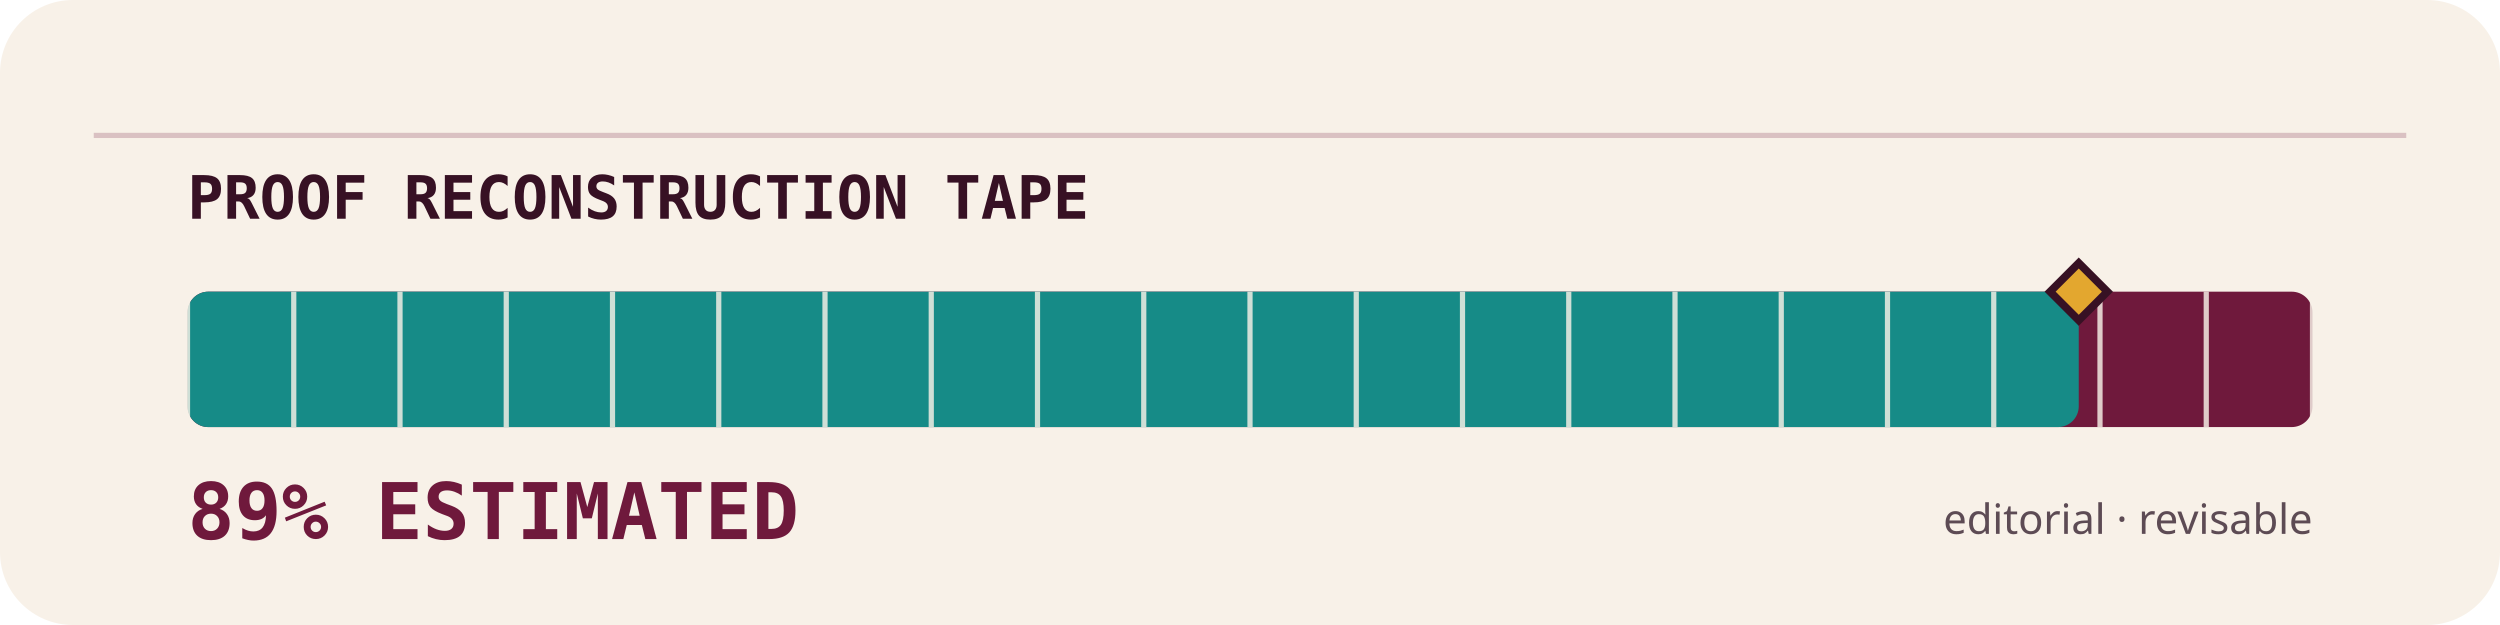
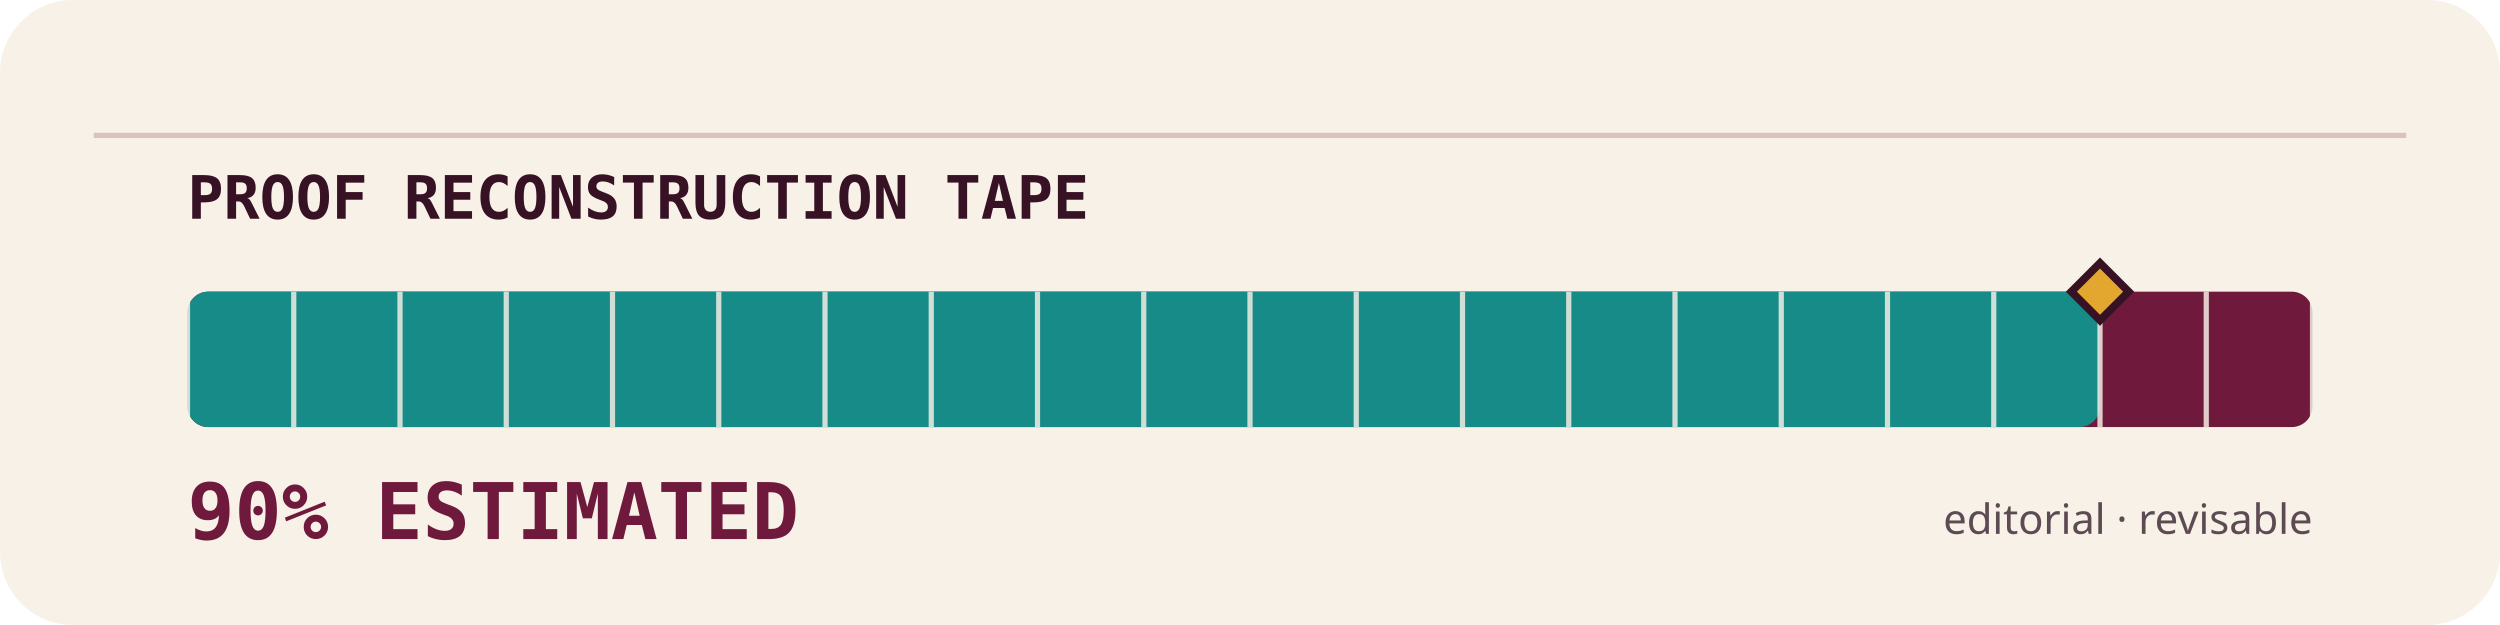
<svg xmlns="http://www.w3.org/2000/svg" viewBox="0 0 960 240" width="960" height="240" role="img" aria-labelledby="proof-progress-title proof-progress-desc">
  <rect width="960" height="240" rx="28" fill="#f8f1e8" />
  <path d="M36 52h888" stroke="#6f193c" stroke-width="2" opacity="0.22" />
  <text x="72" y="84" fill="#371124" font-family="ui-monospace, SFMono-Regular, Menlo, Consolas, monospace" font-size="23" font-weight="700">PROOF RECONSTRUCTION TAPE</text>
  <rect x="72" y="112" width="816" height="52" rx="8" fill="#6f193c" />
-   <rect x="72" y="112" width="726.24" height="52" rx="8" fill="#168b87" />
+   <rect x="72" y="112" width="734.4" height="52" rx="8" fill="#168b87" />
  <path d="M72 112v52" stroke="#f8f1e8" stroke-width="2" opacity="0.82" />
  <path d="M112.8 112v52" stroke="#f8f1e8" stroke-width="2" opacity="0.82" />
  <path d="M153.6 112v52" stroke="#f8f1e8" stroke-width="2" opacity="0.82" />
  <path d="M194.4 112v52" stroke="#f8f1e8" stroke-width="2" opacity="0.82" />
  <path d="M235.2 112v52" stroke="#f8f1e8" stroke-width="2" opacity="0.82" />
  <path d="M276 112v52" stroke="#f8f1e8" stroke-width="2" opacity="0.82" />
  <path d="M316.8 112v52" stroke="#f8f1e8" stroke-width="2" opacity="0.82" />
  <path d="M357.6 112v52" stroke="#f8f1e8" stroke-width="2" opacity="0.82" />
  <path d="M398.4 112v52" stroke="#f8f1e8" stroke-width="2" opacity="0.82" />
  <path d="M439.2 112v52" stroke="#f8f1e8" stroke-width="2" opacity="0.82" />
  <path d="M480 112v52" stroke="#f8f1e8" stroke-width="2" opacity="0.82" />
  <path d="M520.8 112v52" stroke="#f8f1e8" stroke-width="2" opacity="0.82" />
  <path d="M561.6 112v52" stroke="#f8f1e8" stroke-width="2" opacity="0.82" />
  <path d="M602.4 112v52" stroke="#f8f1e8" stroke-width="2" opacity="0.82" />
  <path d="M643.2 112v52" stroke="#f8f1e8" stroke-width="2" opacity="0.82" />
  <path d="M684 112v52" stroke="#f8f1e8" stroke-width="2" opacity="0.82" />
  <path d="M724.8 112v52" stroke="#f8f1e8" stroke-width="2" opacity="0.82" />
  <path d="M765.6 112v52" stroke="#f8f1e8" stroke-width="2" opacity="0.82" />
  <path d="M806.4 112v52" stroke="#f8f1e8" stroke-width="2" opacity="0.82" />
  <path d="M847.2 112v52" stroke="#f8f1e8" stroke-width="2" opacity="0.82" />
  <path d="M888 112v52" stroke="#f8f1e8" stroke-width="2" opacity="0.82" />
-   <path d="M798.24 101l11 11-11 11-11-11z" fill="#e3a72f" stroke="#371124" stroke-width="3" />
-   <text x="72" y="207" fill="#6f193c" font-family="ui-monospace, SFMono-Regular, Menlo, Consolas, monospace" font-size="30" font-weight="800">89% ESTIMATED</text>
+   <path d="M806.4 101l11 11-11 11-11-11z" fill="#e3a72f" stroke="#371124" stroke-width="3" />
+   <text x="72" y="207" fill="#6f193c" font-family="ui-monospace, SFMono-Regular, Menlo, Consolas, monospace" font-size="30" font-weight="800">90% ESTIMATED</text>
  <text x="888" y="205" text-anchor="end" fill="#5d4b54" font-family="system-ui, sans-serif" font-size="16">editorial · revisable</text>
</svg>
